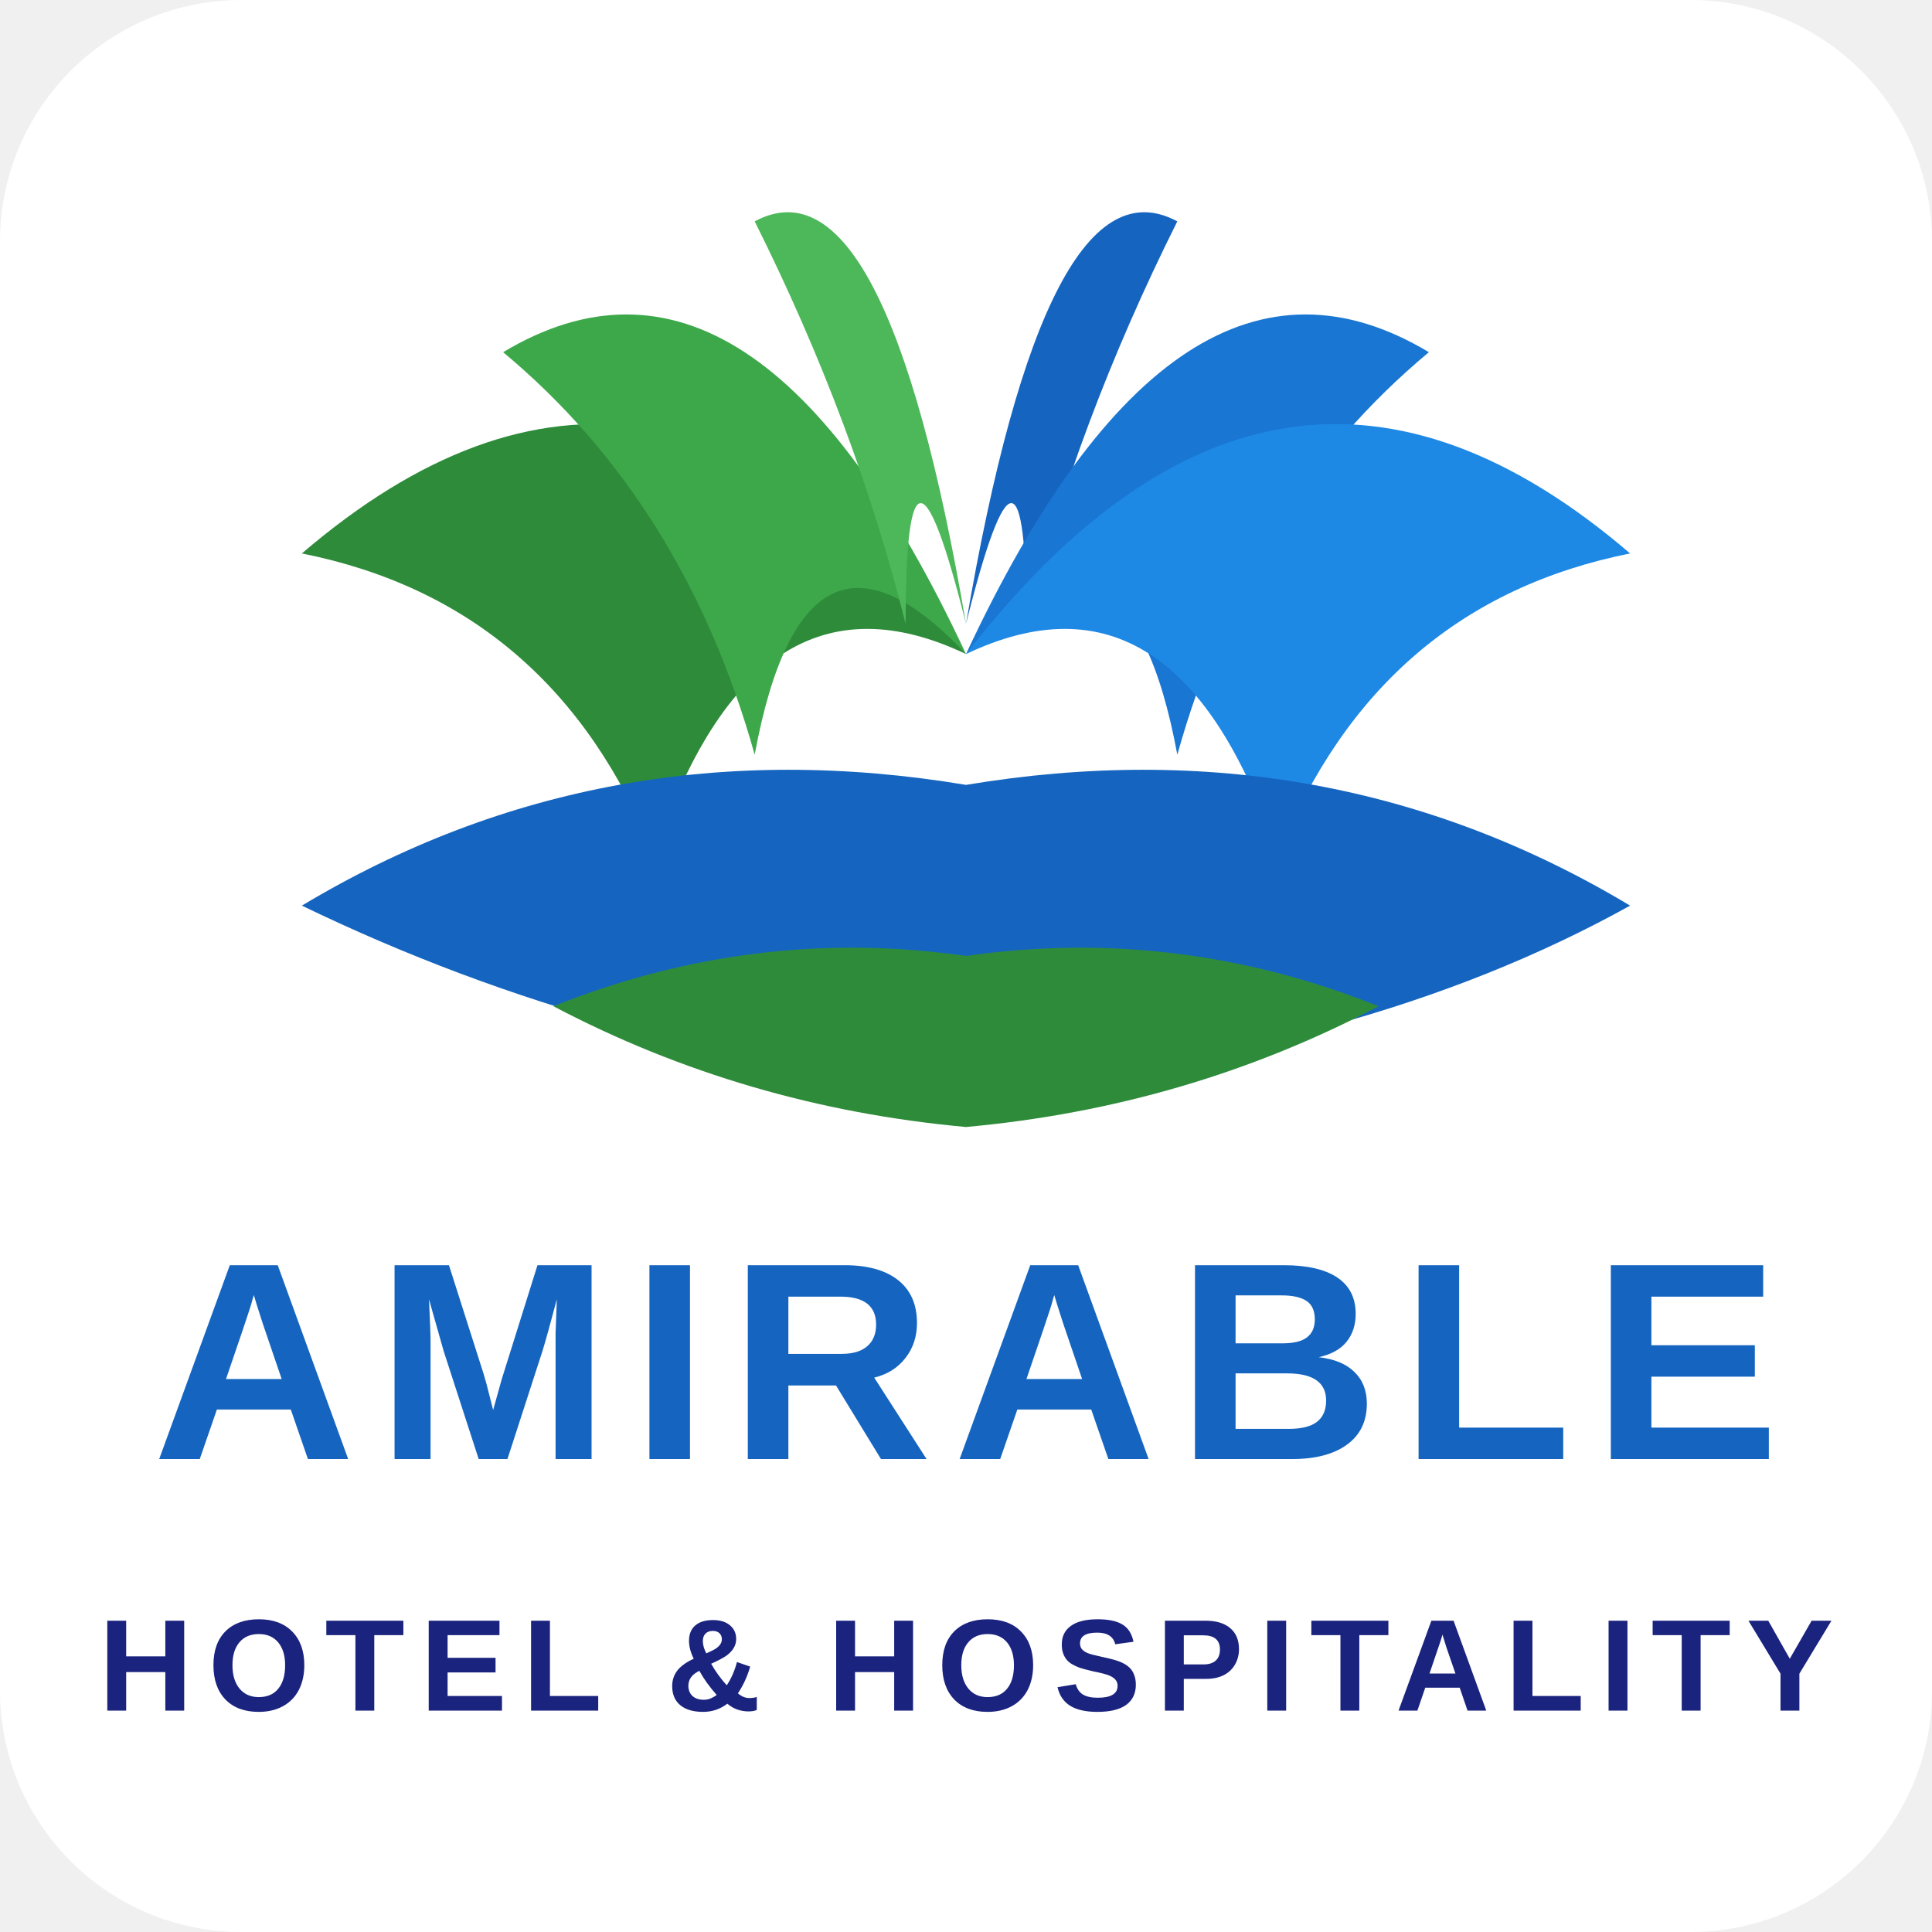
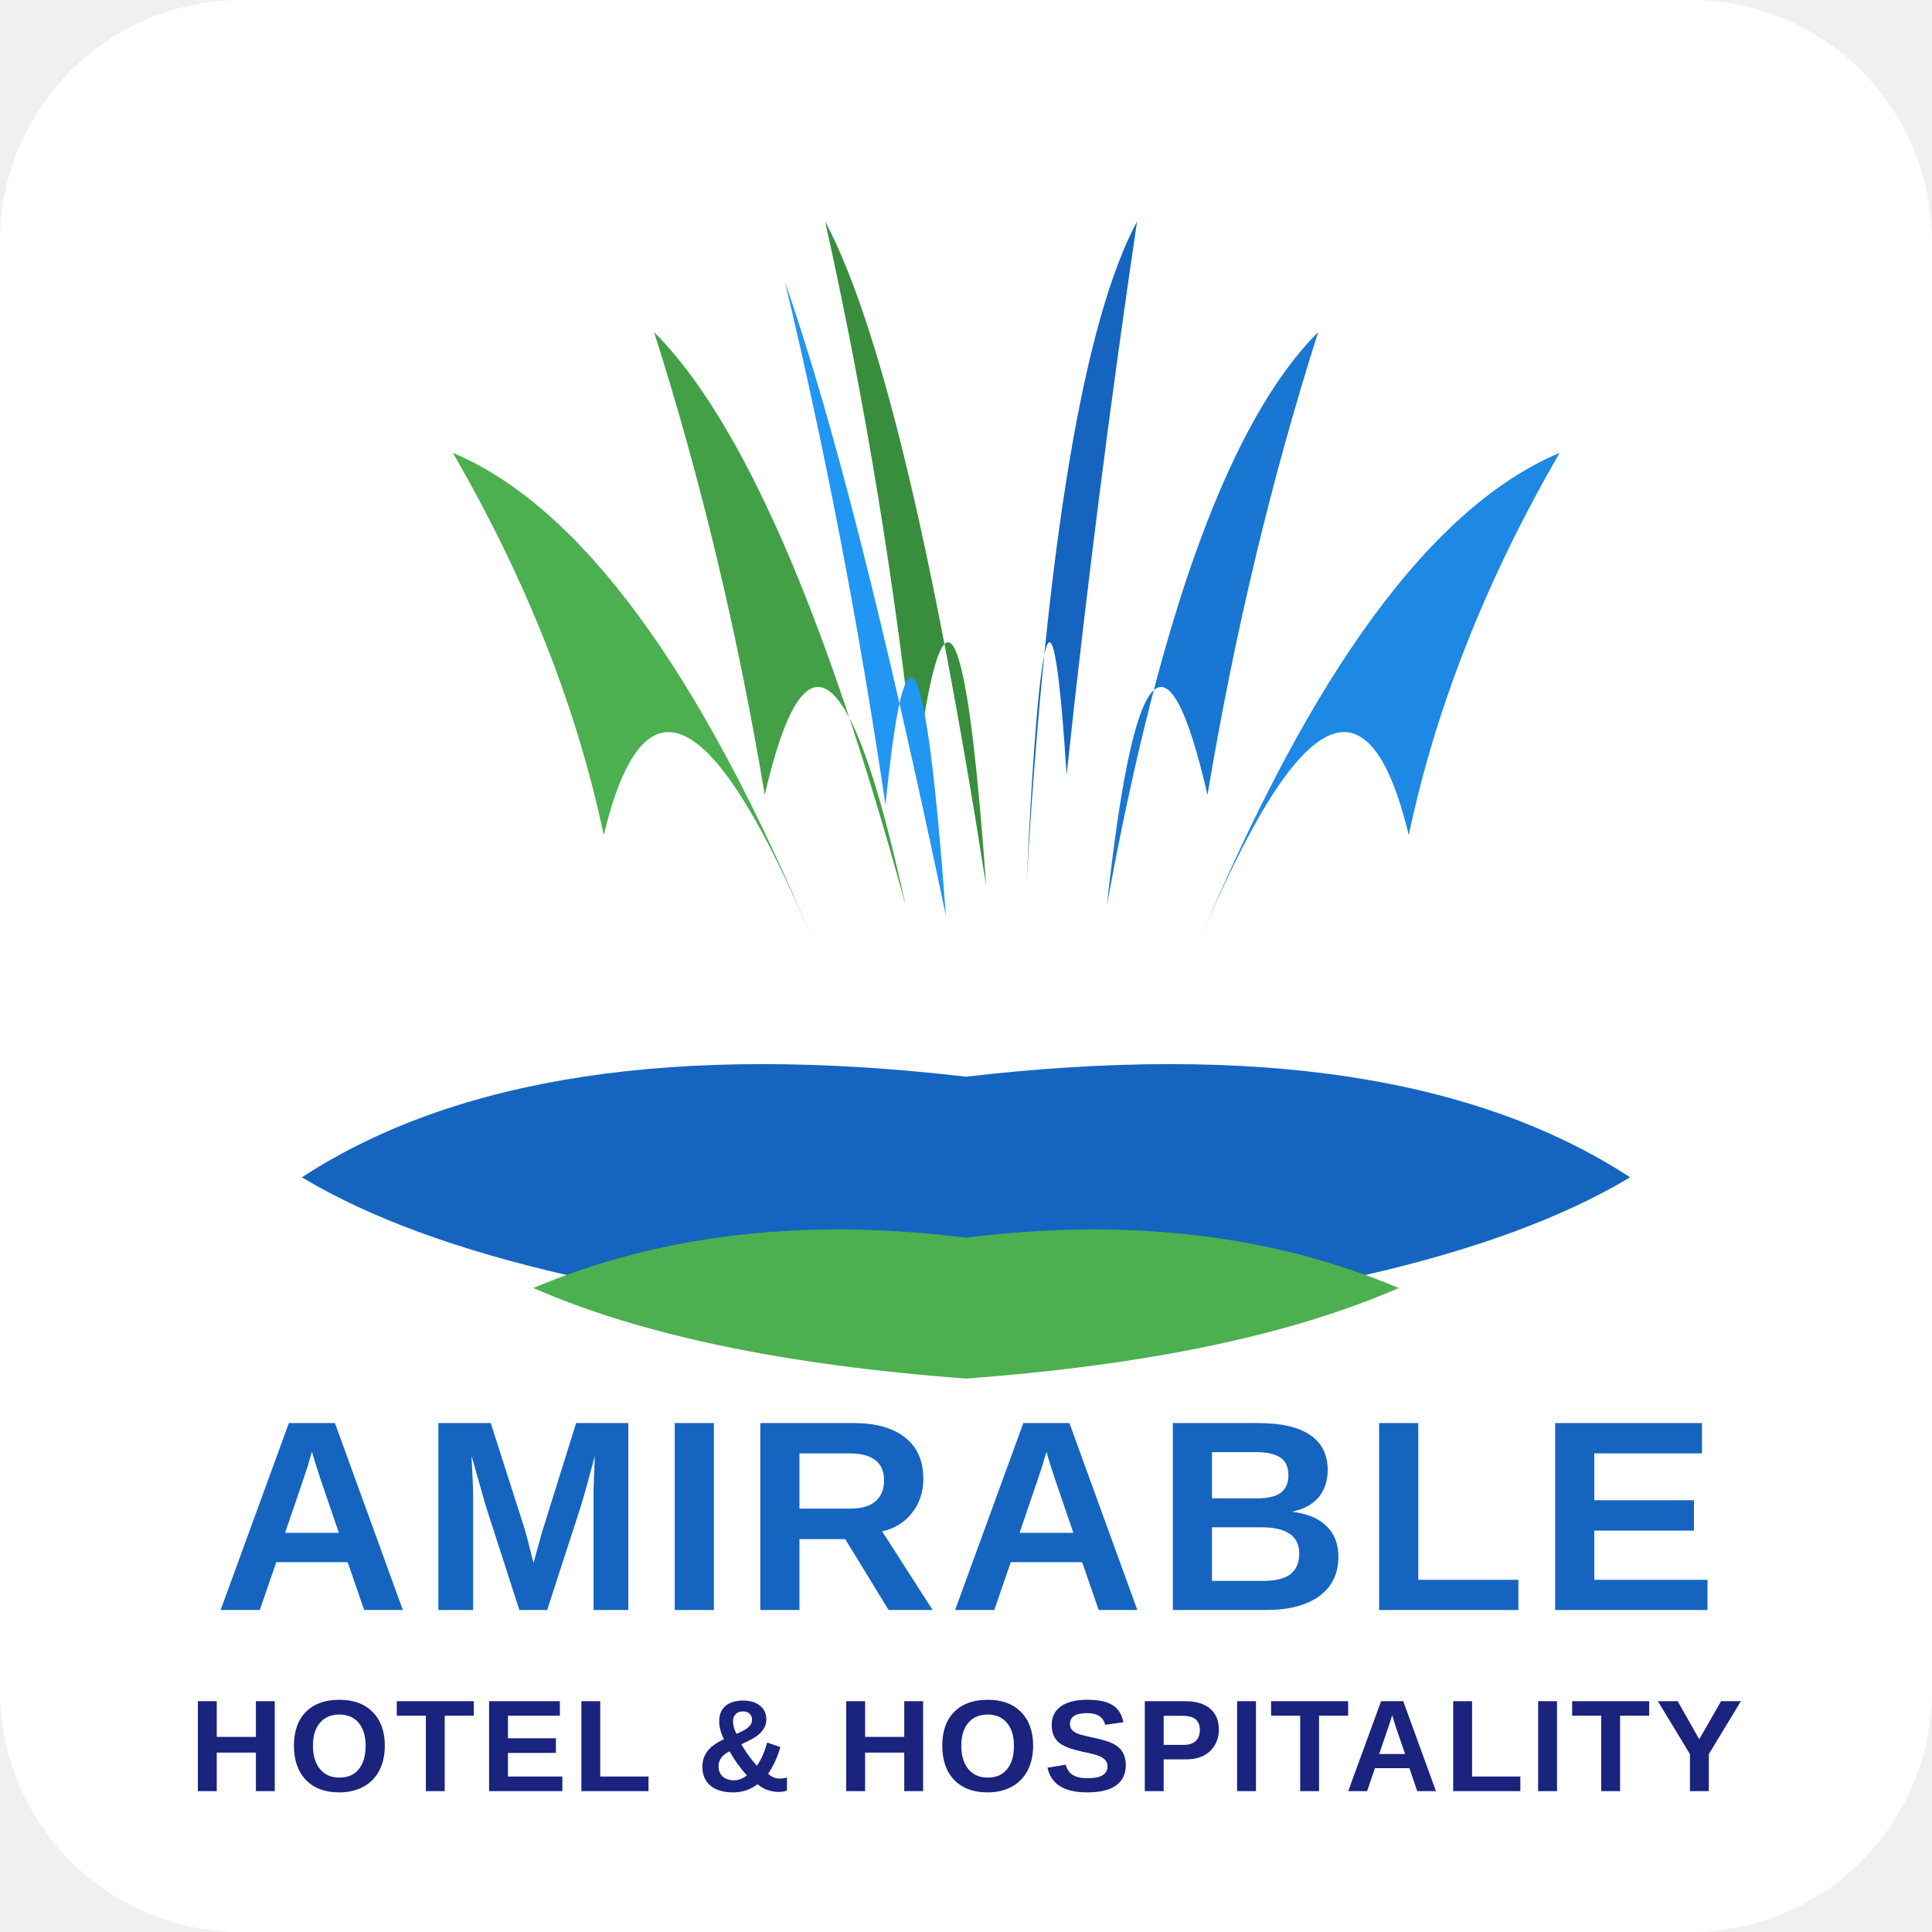
<svg xmlns="http://www.w3.org/2000/svg" width="192" height="192" viewBox="0 0 192 192">
  <rect width="192" height="192" rx="24" fill="#FFFFFF" />
-   <path d="M96 65 Q65 25 30 55 Q55 60 65 85 Q75 55 96 65Z" fill="#2E8B3A" />
-   <path d="M96 65 Q75 20 50 35 Q68 50 75 75 Q80 48 96 65Z" fill="#3DA84A" />
-   <path d="M96 62 Q88 15 75 22 Q85 42 90 62 Q90 38 96 62Z" fill="#4DB85A" />
-   <path d="M96 62 Q104 15 117 22 Q107 42 102 62 Q102 38 96 62Z" fill="#1565C0" />
-   <path d="M96 65 Q117 20 142 35 Q124 50 117 75 Q112 48 96 65Z" fill="#1976D2" />
-   <path d="M96 65 Q127 25 162 55 Q137 60 127 85 Q117 55 96 65Z" fill="#1E88E5" />
-   <path d="M30 90 Q60 72 96 78 Q132 72 162 90 Q135 105 96 108 Q61 105 30 90Z" fill="#1565C0" />
-   <path d="M55 100 Q75 92 96 95 Q117 92 137 100 Q118 110 96 112 Q74 110 55 100Z" fill="#2E8B3A" />
-   <text x="96" y="145" text-anchor="middle" font-family="Arial Black, Arial, sans-serif" font-size="28" font-weight="900" fill="#1565C0" letter-spacing="2">AMIRABLE</text>
-   <text x="96" y="170" text-anchor="middle" font-family="Arial, sans-serif" font-size="13" font-weight="700" fill="#1A237E" letter-spacing="1.5">HOTEL &amp; HOSPITALITY</text>
+   <path d="M81 94 Q64 53 45 45 Q56 64 60 83 Q66 58 81 94Z" fill="#4CAF50" />
+   <path d="M90 90 Q78 46 65 33 Q72 55 76 79 Q82 53 90 90Z" fill="#43A047" />
+   <path d="M98 88 Q90 37 82 22 Q88 49 91 77 Q95 46 98 88Z" fill="#388E3C" />
+   <path d="M102 88 Q105 37 113 22 Q109 49 106 77 Q104 46 102 88Z" fill="#1565C0" />
+   <path d="M110 90 Q118 46 131 33 Q124 55 120 79 Q114 53 110 90Z" fill="#1976D2" />
+   <path d="M119 94 Q136 53 155 45 Q144 64 140 83 Q134 58 119 94Z" fill="#1E88E5" />
+   <path d="M94 91 Q85 48 78 28 Q84 53 88 80 Q91 50 94 91Z" fill="#2196F3" />
+   <path d="M30 117 Q53 102 96 107 Q139 102 162 117 Q142 129 96 132 Q50 129 30 117Z" fill="#1565C0" />
+   <path d="M53 128 Q72 120 96 123 Q120 120 139 128 Q123 135 96 137 Q69 135 53 128Z" fill="#4CAF50" />
+   <text x="96" y="160" text-anchor="middle" font-family="Arial Black, Arial, sans-serif" font-weight="900" font-size="27" fill="#1565C0" letter-spacing="1">AMIRABLE</text>
+   <text x="96" y="178" text-anchor="middle" font-family="Arial, Helvetica, sans-serif" font-weight="800" font-size="13" fill="#1A237E" letter-spacing="0.5">HOTEL &amp; HOSPITALITY</text>
</svg>
